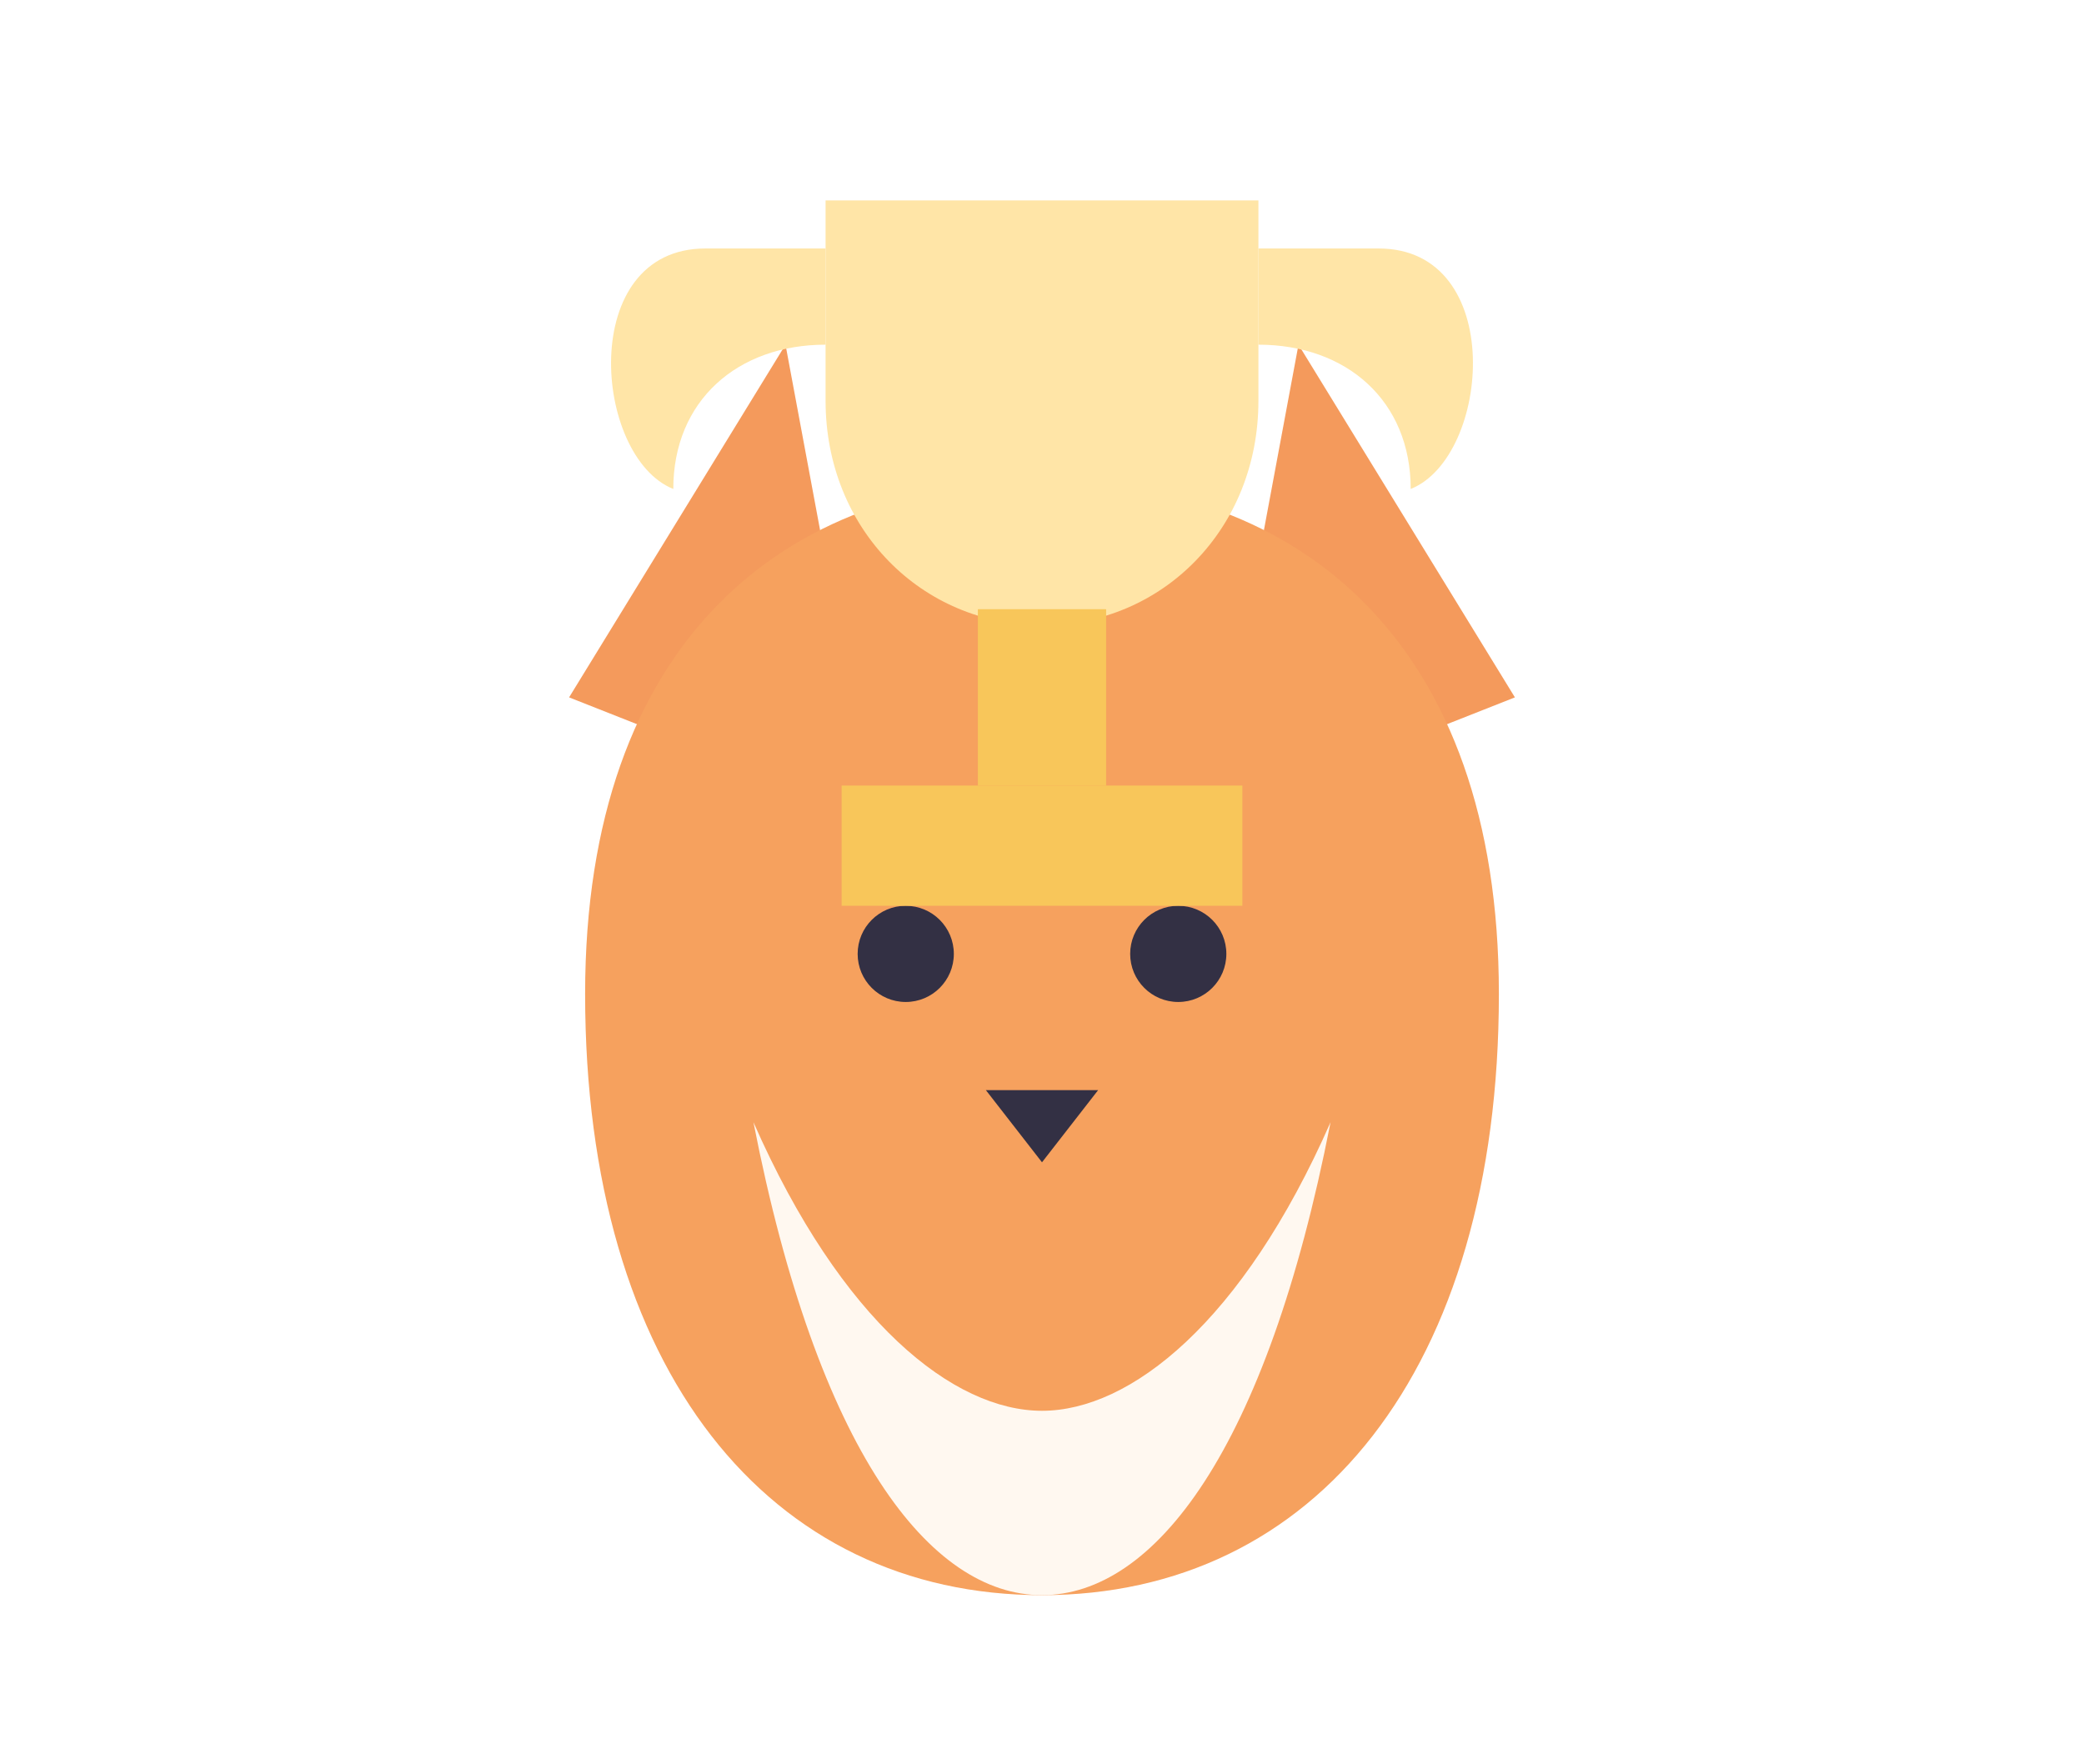
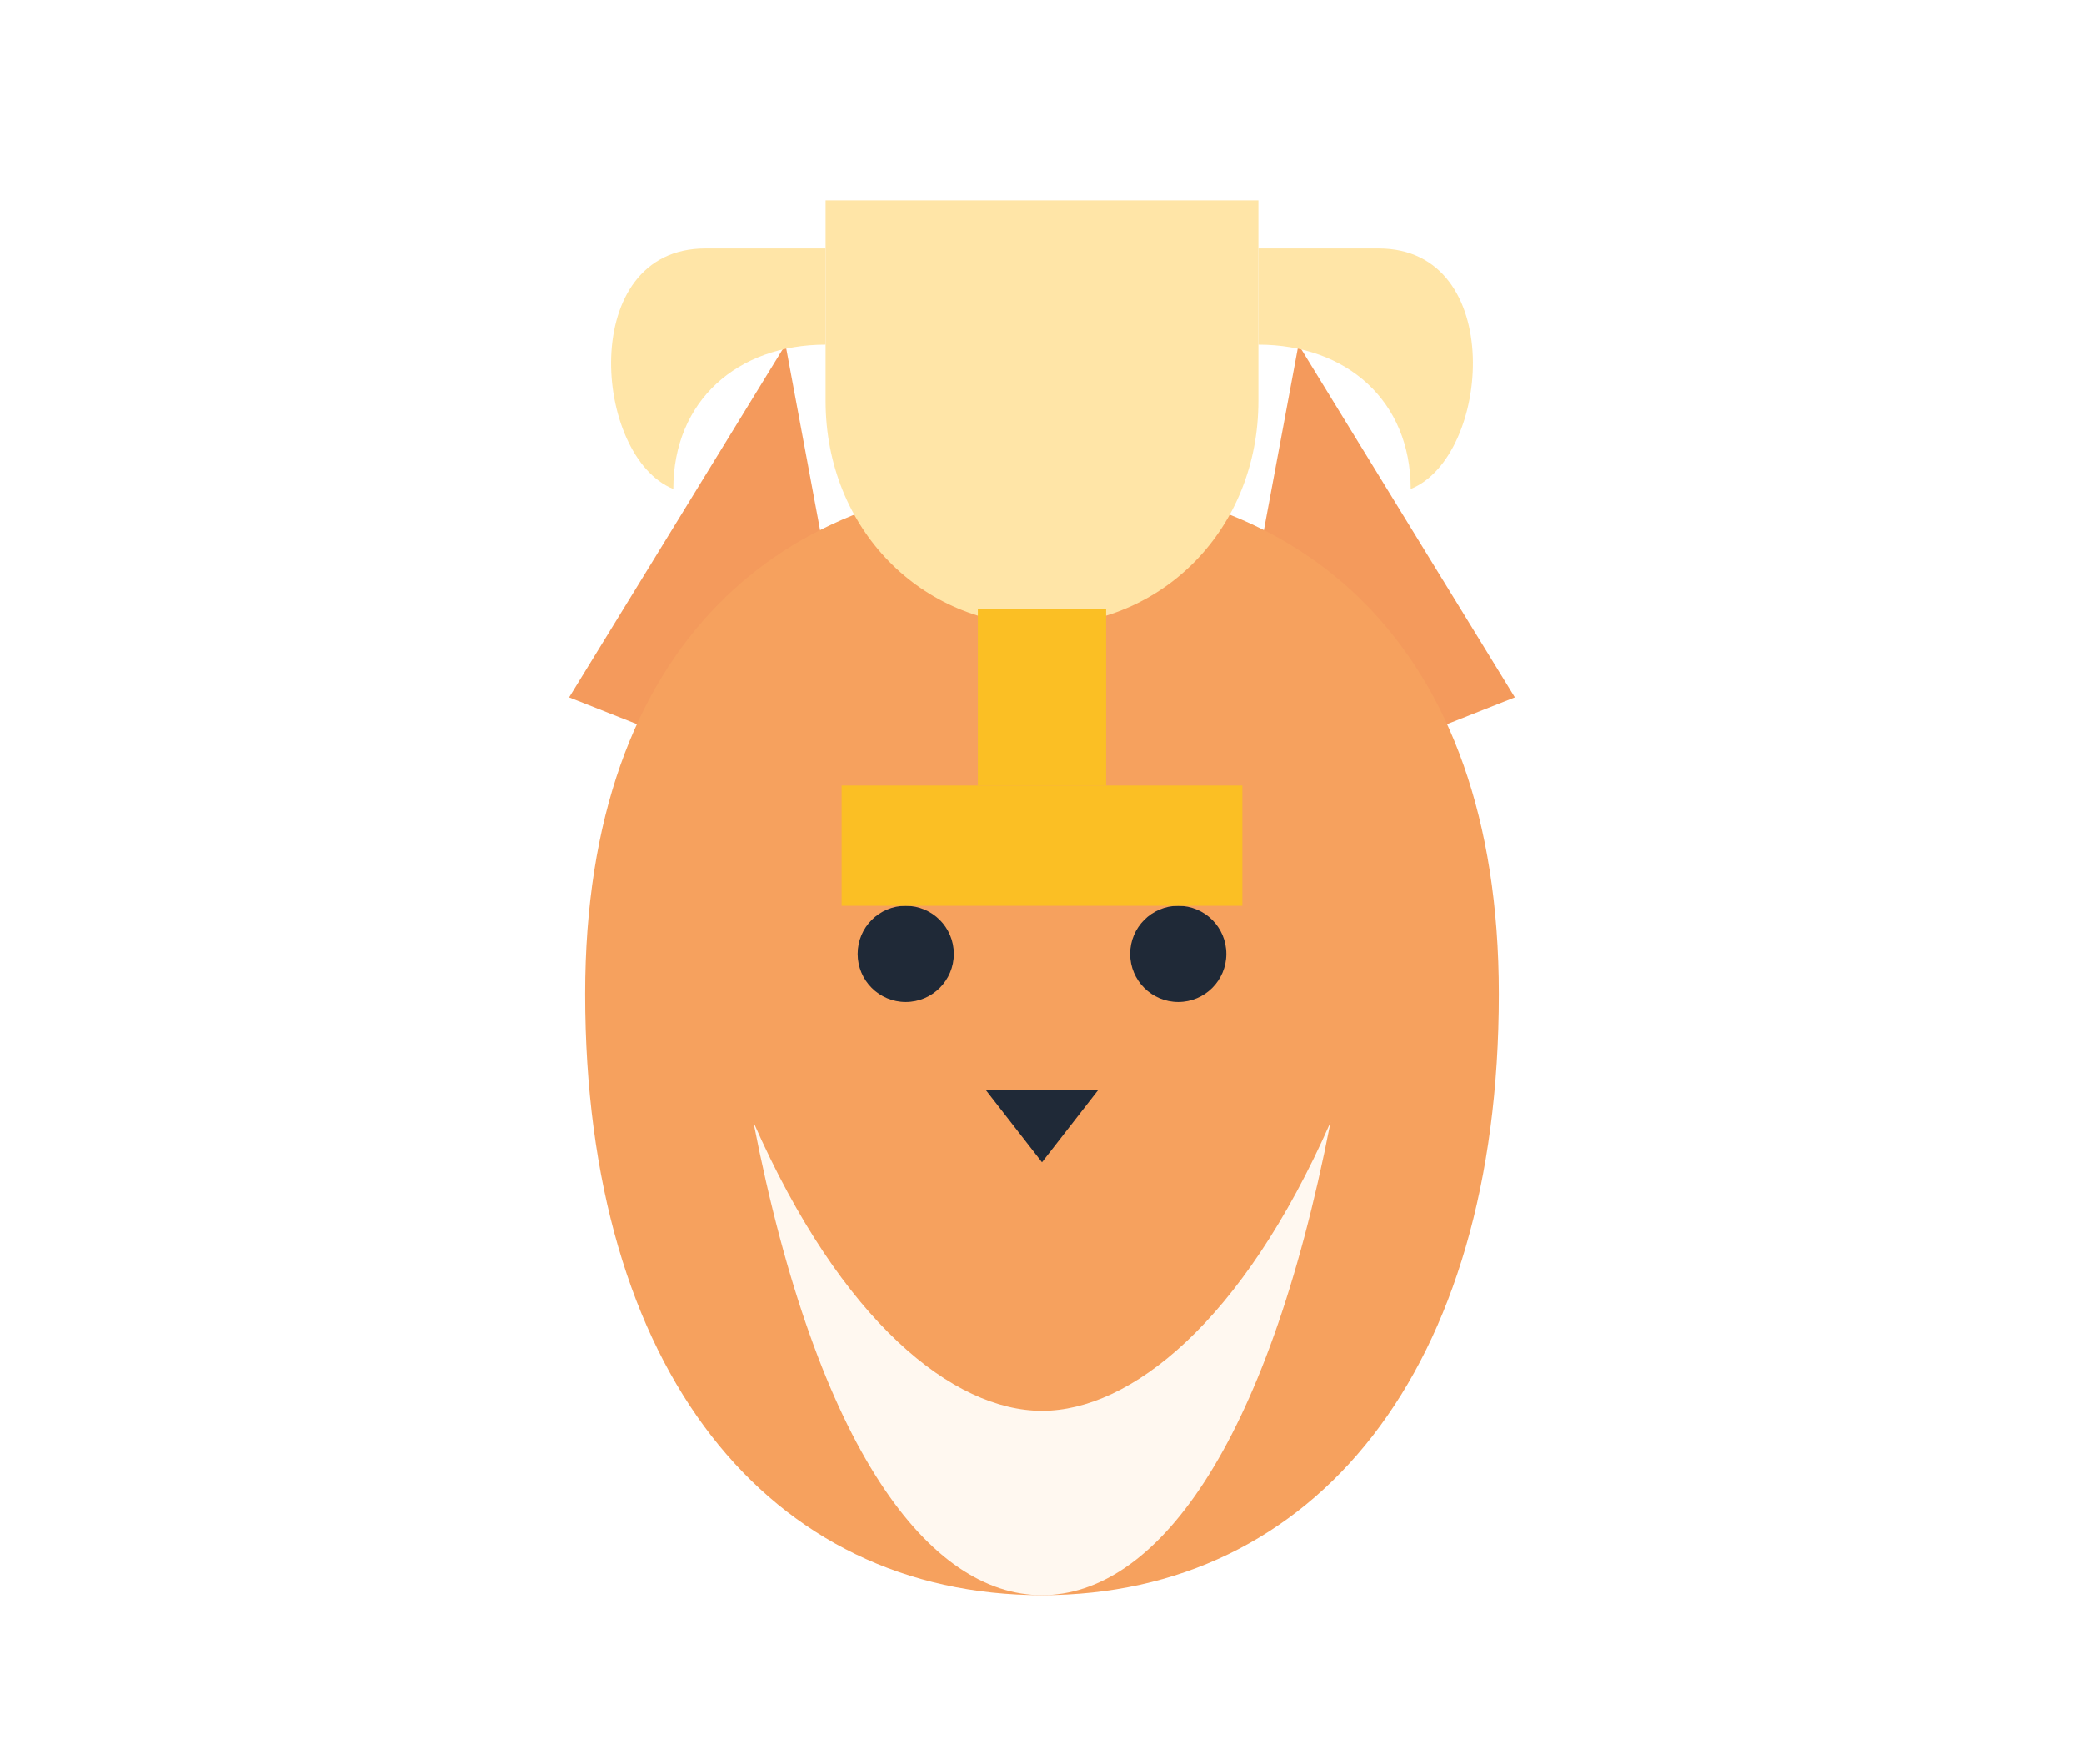
<svg xmlns="http://www.w3.org/2000/svg" width="260" height="220" viewBox="0 0 260 220" fill="none">
  <path d="M71 87L98 43L109 102L71 87Z" fill="#F49A5C" />
  <path d="M189 87L162 43L151 102L189 87Z" fill="#F49A5C" />
  <path d="M73 124C73 80 98 60 130 60C162 60 187 80 187 124C187 171 164 199 130 199C96 199 73 171 73 124Z" fill="#F6A15E" />
  <path d="M94 140C105 165 119 176 130 176C141 176 155 165 166 140C158 181 144 199 130 199C116 199 102 181 94 140Z" fill="#FFF8F0" />
-   <circle cx="113" cy="119" r="6" fill="#333044" />
-   <circle cx="147" cy="119" r="6" fill="#333044" />
-   <path d="M123 136H137L130 145L123 136Z" fill="#333044" />
+   <circle cx="113" cy="119" r="6" fill="#1F2937" />
+   <circle cx="147" cy="119" r="6" fill="#1F2937" />
+   <path d="M123 136H137L130 145L123 136Z" fill="#1F2937" />
  <path d="M103 25H157V50C157 66 145 78 130 78C115 78 103 66 103 50V25Z" fill="#FFE5A7" />
  <path d="M88 31H103V43C92 43 84 50 84 61C74 57 72 31 88 31Z" fill="#FFE5A7" />
  <path d="M157 31H172C188 31 186 57 176 61C176 50 168 43 157 43V31Z" fill="#FFE5A7" />
-   <path d="M122 76H138V98H122V76Z" fill="#F8C65A" />
-   <path d="M105 98H155V113H105V98Z" fill="#F8C65A" />
+   <path d="M122 76H138V98H122V76Z" fill="#FBBF24" />
+   <path d="M105 98H155V113H105V98Z" fill="#FBBF24" />
</svg>
